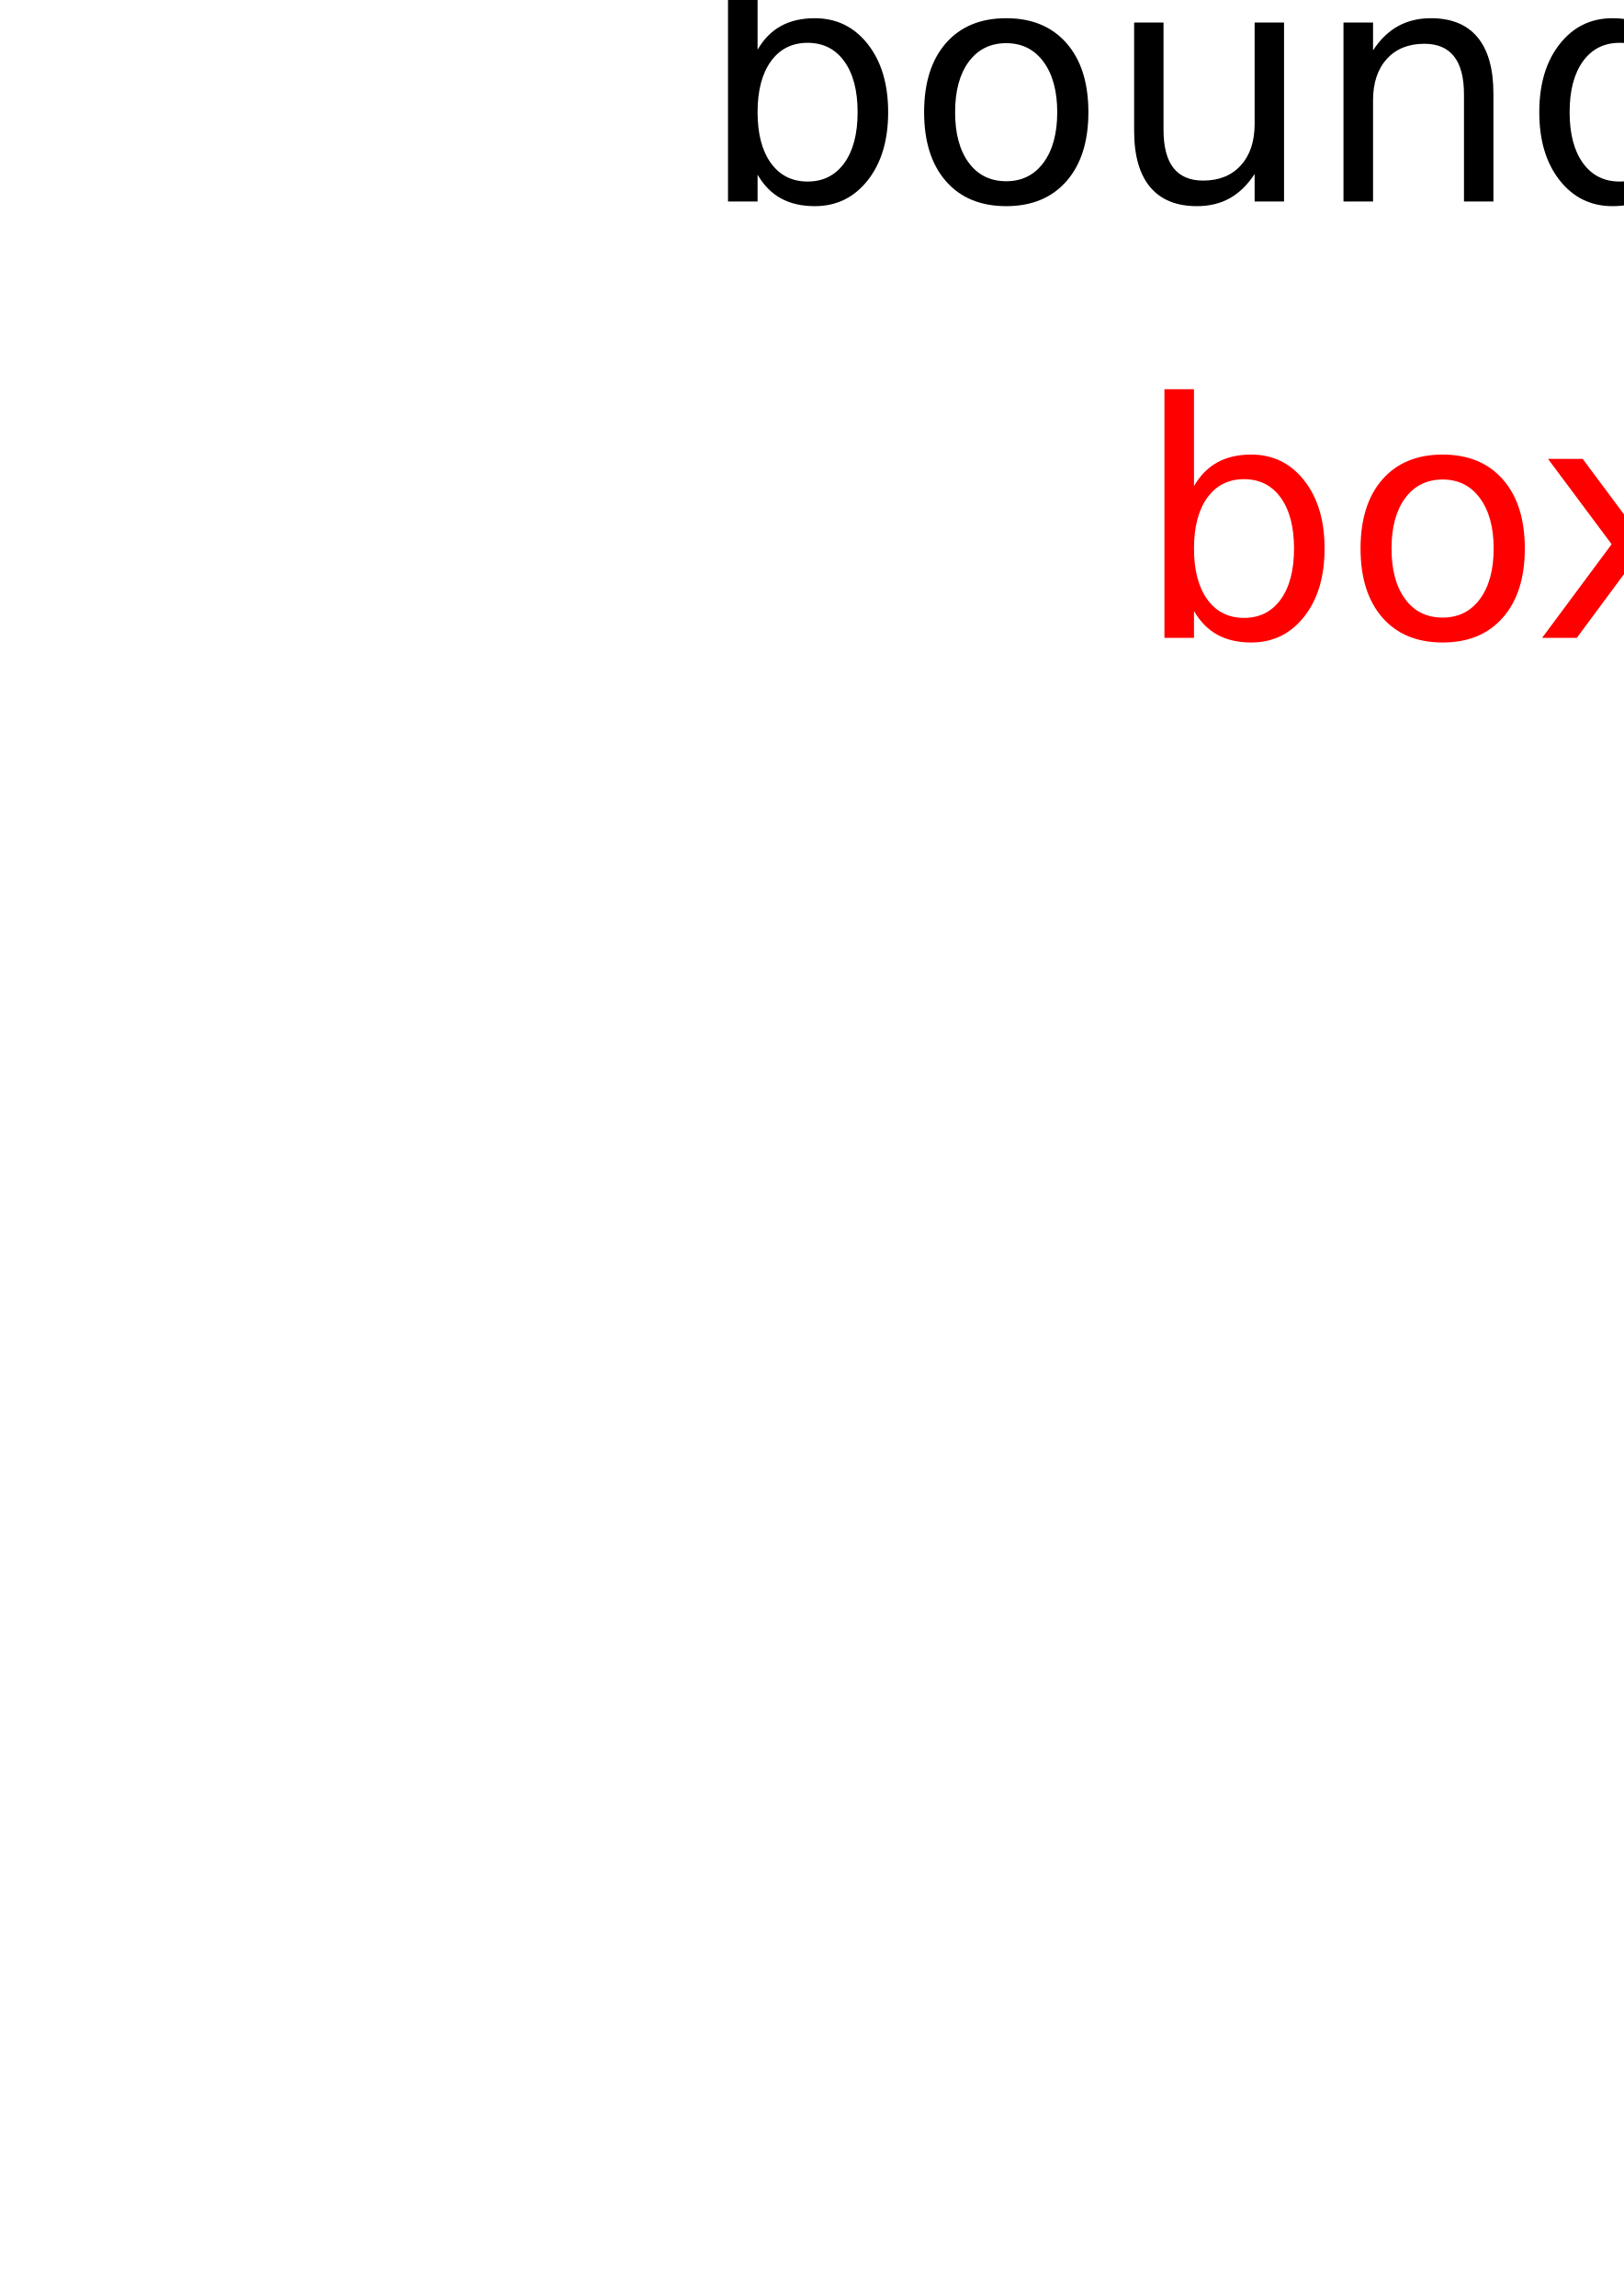
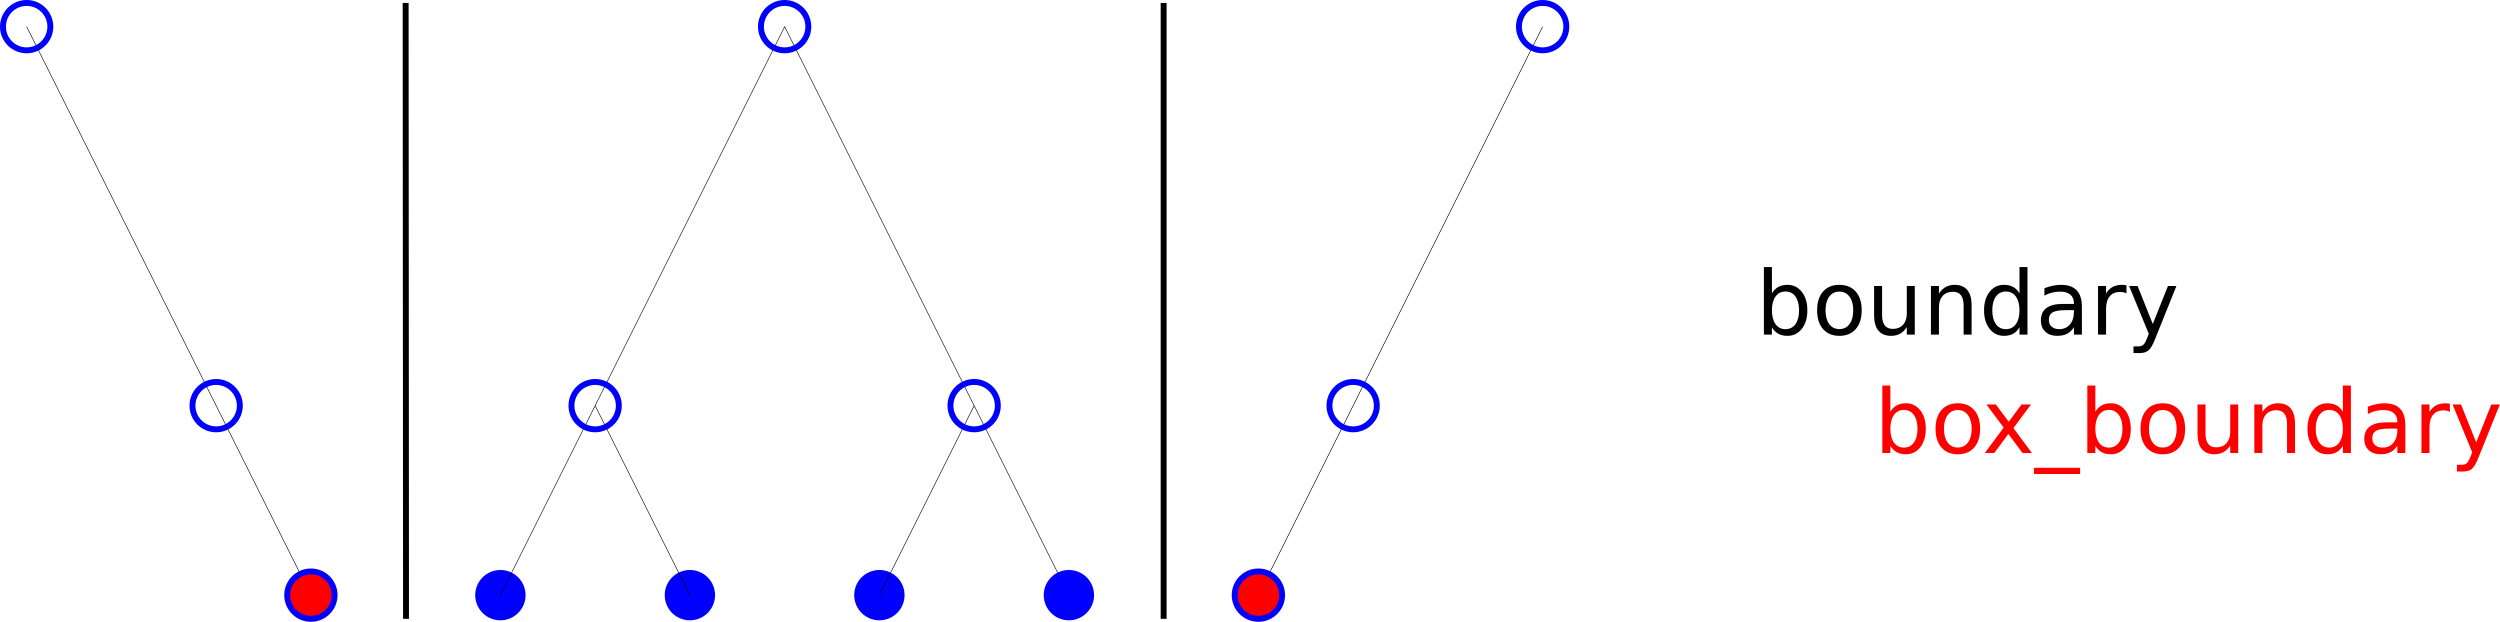
- <svg xmlns="http://www.w3.org/2000/svg" width="744.094" height="1052.362" id="svg2" version="1.1">
+ <svg xmlns="http://www.w3.org/2000/svg" width="4221.665" height="1050" id="svg2" version="1.1">
  <defs id="defs4" />
-   <g id="layer1">
-     <path style="fill:#0000ff;fill-opacity:1;stroke:#0000ff;stroke-width:5;stroke-linejoin:miter;stroke-miterlimit:4;stroke-opacity:1;stroke-dasharray:none;stroke-dashoffset:0" id="path2989" d="m 0,532.362 a 40,40 0 1 1 -80,0 40,40 0 1 1 80,0 z" transform="translate(-1760,0)" />
-     <path transform="translate(-1440,0)" style="fill:#0000ff;fill-opacity:1;stroke:#0000ff;stroke-width:5;stroke-linejoin:miter;stroke-miterlimit:4;stroke-opacity:1;stroke-dasharray:none;stroke-dashoffset:0" id="path2989-7" d="m 0,532.362 a 40,40 0 1 1 -80,0 40,40 0 1 1 80,0 z" />
-     <path transform="translate(-1120,0)" style="fill:#0000ff;fill-opacity:1;stroke:#0000ff;stroke-width:5;stroke-linejoin:miter;stroke-miterlimit:4;stroke-opacity:1;stroke-dasharray:none;stroke-dashoffset:0" id="path2989-7-9" d="m 0,532.362 a 40,40 0 1 1 -80,0 40,40 0 1 1 80,0 z" />
+   <g id="layer1" transform="translate(2645,472.6378)">
+     <path style="fill:#0000ff;fill-opacity:1;stroke:#0000ff;stroke-width:5;stroke-linejoin:miter;stroke-miterlimit:4;stroke-opacity:1;stroke-dasharray:none;stroke-dashoffset:0" id="path2989" d="m 0,532.362 c 0,22.091 -17.909,40 -40,40 -22.091,0 -40,-17.909 -40,-40 0,-22.091 17.909,-40 40,-40 22.091,0 40,17.909 40,40 z" transform="translate(-1760,0)" />
+     <path transform="translate(-1440,0)" style="fill:#0000ff;fill-opacity:1;stroke:#0000ff;stroke-width:5;stroke-linejoin:miter;stroke-miterlimit:4;stroke-opacity:1;stroke-dasharray:none;stroke-dashoffset:0" id="path2989-7" d="m 0,532.362 c 0,22.091 -17.909,40 -40,40 -22.091,0 -40,-17.909 -40,-40 0,-22.091 17.909,-40 40,-40 22.091,0 40,17.909 40,40 z" />
+     <path transform="translate(-1120,0)" style="fill:#0000ff;fill-opacity:1;stroke:#0000ff;stroke-width:5;stroke-linejoin:miter;stroke-miterlimit:4;stroke-opacity:1;stroke-dasharray:none;stroke-dashoffset:0" id="path2989-7-9" d="m 0,532.362 c 0,22.091 -17.909,40 -40,40 -22.091,0 -40,-17.909 -40,-40 0,-22.091 17.909,-40 40,-40 22.091,0 40,17.909 40,40 z" />
    <path style="fill:none;stroke:#000000;stroke-width:1px;stroke-linecap:butt;stroke-linejoin:miter;stroke-opacity:1" d="m -1640,212.362 160,320" id="path3181" />
    <path style="fill:none;stroke:#000000;stroke-width:1px;stroke-linecap:butt;stroke-linejoin:miter;stroke-opacity:1" d="m -1160,532.362 160,-320" id="path3183" />
    <path style="fill:none;stroke:#000000;stroke-width:1px;stroke-linecap:butt;stroke-linejoin:miter;stroke-opacity:1" d="m -1800,532.362 480,-960 480,960" id="path3161" />
-     <path transform="translate(-800,0)" style="fill:#0000ff;fill-opacity:1;stroke:#0000ff;stroke-width:5;stroke-linejoin:miter;stroke-miterlimit:4;stroke-opacity:1;stroke-dasharray:none;stroke-dashoffset:0" id="path2989-7-97" d="m 0,532.362 a 40,40 0 1 1 -80,0 40,40 0 1 1 80,0 z" />
-     <path transform="translate(-1600,-320)" style="fill:none;fill-opacity:1;stroke:#0000ff;stroke-width:10;stroke-linejoin:miter;stroke-miterlimit:4;stroke-opacity:1;stroke-dasharray:none;stroke-dashoffset:0" id="path2989-8" d="m 0,532.362 a 40,40 0 1 1 -80,0 40,40 0 1 1 80,0 z" />
-     <path transform="translate(-960,-320)" style="fill:none;fill-opacity:1;stroke:#0000ff;stroke-width:10;stroke-linejoin:miter;stroke-miterlimit:4;stroke-opacity:1;stroke-dasharray:none;stroke-dashoffset:0" id="path2989-0" d="m 0,532.362 a 40,40 0 1 1 -80,0 40,40 0 1 1 80,0 z" />
-     <path transform="translate(-1280,-960)" style="fill:none;stroke:#0000ff;stroke-width:10;stroke-linejoin:miter;stroke-miterlimit:4;stroke-opacity:1;stroke-dasharray:none;stroke-dashoffset:0" id="path2989-5" d="m 0,532.362 a 40,40 0 1 1 -80,0 40,40 0 1 1 80,0 z" />
+     <path transform="translate(-800,0)" style="fill:#0000ff;fill-opacity:1;stroke:#0000ff;stroke-width:5;stroke-linejoin:miter;stroke-miterlimit:4;stroke-opacity:1;stroke-dasharray:none;stroke-dashoffset:0" id="path2989-7-97" d="m 0,532.362 c 0,22.091 -17.909,40 -40,40 -22.091,0 -40,-17.909 -40,-40 0,-22.091 17.909,-40 40,-40 22.091,0 40,17.909 40,40 z" />
+     <path transform="translate(-1600,-320)" style="fill:none;stroke:#0000ff;stroke-width:10;stroke-linejoin:miter;stroke-miterlimit:4;stroke-opacity:1;stroke-dasharray:none;stroke-dashoffset:0" id="path2989-8" d="m 0,532.362 c 0,22.091 -17.909,40 -40,40 -22.091,0 -40,-17.909 -40,-40 0,-22.091 17.909,-40 40,-40 22.091,0 40,17.909 40,40 z" />
+     <path transform="translate(-960,-320)" style="fill:none;stroke:#0000ff;stroke-width:10;stroke-linejoin:miter;stroke-miterlimit:4;stroke-opacity:1;stroke-dasharray:none;stroke-dashoffset:0" id="path2989-0" d="m 0,532.362 c 0,22.091 -17.909,40 -40,40 -22.091,0 -40,-17.909 -40,-40 0,-22.091 17.909,-40 40,-40 22.091,0 40,17.909 40,40 z" />
+     <path transform="translate(-1280,-960)" style="fill:none;stroke:#0000ff;stroke-width:10;stroke-linejoin:miter;stroke-miterlimit:4;stroke-opacity:1;stroke-dasharray:none;stroke-dashoffset:0" id="path2989-5" d="m 0,532.362 c 0,22.091 -17.909,40 -40,40 -22.091,0 -40,-17.909 -40,-40 0,-22.091 17.909,-40 40,-40 22.091,0 40,17.909 40,40 z" />
    <path style="fill:none;stroke:#000000;stroke-width:10;stroke-linecap:butt;stroke-linejoin:miter;stroke-miterlimit:4;stroke-opacity:1;stroke-dasharray:none" d="m -1959.366,572.362 -0.634,-1040" id="path3185" />
    <path style="fill:none;stroke:#000000;stroke-width:10;stroke-linecap:butt;stroke-linejoin:miter;stroke-miterlimit:4;stroke-opacity:1;stroke-dasharray:none" d="m -680,572.362 0,-1040" id="path3185-0" />
    <path style="fill:none;stroke:#000000;stroke-width:1px;stroke-linecap:butt;stroke-linejoin:miter;stroke-opacity:1" d="m -520,532.362 480,-960" id="path3161-6" />
-     <path style="fill:#ff0000;stroke:#0000ff;stroke-width:10;stroke-linejoin:miter;stroke-miterlimit:4;stroke-opacity:1;stroke-dasharray:none;stroke-dashoffset:0;fill-opacity:1" id="path2989-01" d="m 0,532.362 a 40,40 0 1 1 -80,0 40,40 0 1 1 80,0 z" transform="translate(-480,0)" />
-     <path transform="translate(-320,-320)" style="fill:none;stroke:#0000ff;stroke-width:10;stroke-linejoin:miter;stroke-miterlimit:4;stroke-opacity:1;stroke-dasharray:none;stroke-dashoffset:0" id="path2989-8-2" d="m 0,532.362 a 40,40 0 1 1 -80,0 40,40 0 1 1 80,0 z" />
-     <path transform="translate(0,-960)" style="fill:none;stroke:#0000ff;stroke-width:10;stroke-linejoin:miter;stroke-miterlimit:4;stroke-opacity:1;stroke-dasharray:none;stroke-dashoffset:0" id="path2989-5-1" d="m 0,532.362 a 40,40 0 1 1 -80,0 40,40 0 1 1 80,0 z" />
+     <path style="fill:#ff0000;fill-opacity:1;stroke:#0000ff;stroke-width:10;stroke-linejoin:miter;stroke-miterlimit:4;stroke-opacity:1;stroke-dasharray:none;stroke-dashoffset:0" id="path2989-01" d="m 0,532.362 c 0,22.091 -17.909,40 -40,40 -22.091,0 -40,-17.909 -40,-40 0,-22.091 17.909,-40 40,-40 22.091,0 40,17.909 40,40 z" transform="translate(-480,0)" />
+     <path transform="translate(-320,-320)" style="fill:none;stroke:#0000ff;stroke-width:10;stroke-linejoin:miter;stroke-miterlimit:4;stroke-opacity:1;stroke-dasharray:none;stroke-dashoffset:0" id="path2989-8-2" d="m 0,532.362 c 0,22.091 -17.909,40 -40,40 -22.091,0 -40,-17.909 -40,-40 0,-22.091 17.909,-40 40,-40 22.091,0 40,17.909 40,40 z" />
+     <path transform="translate(0,-960)" style="fill:none;stroke:#0000ff;stroke-width:10;stroke-linejoin:miter;stroke-miterlimit:4;stroke-opacity:1;stroke-dasharray:none;stroke-dashoffset:0" id="path2989-5-1" d="m 0,532.362 c 0,22.091 -17.909,40 -40,40 -22.091,0 -40,-17.909 -40,-40 0,-22.091 17.909,-40 40,-40 22.091,0 40,17.909 40,40 z" />
    <path style="fill:none;stroke:#000000;stroke-width:1px;stroke-linecap:butt;stroke-linejoin:miter;stroke-opacity:1" d="m -2600,-427.638 480,960" id="path3161-8" />
-     <path transform="translate(-2080,0)" style="fill:#ff0000;stroke:#0000ff;stroke-width:10;stroke-linejoin:miter;stroke-miterlimit:4;stroke-opacity:1;stroke-dasharray:none;stroke-dashoffset:0;fill-opacity:1" id="path2989-7-97-0" d="m 0,532.362 a 40,40 0 1 1 -80,0 40,40 0 1 1 80,0 z" />
-     <path transform="translate(-2240,-320)" style="fill:none;stroke:#0000ff;stroke-width:10;stroke-linejoin:miter;stroke-miterlimit:4;stroke-opacity:1;stroke-dasharray:none;stroke-dashoffset:0" id="path2989-0-2" d="m 0,532.362 a 40,40 0 1 1 -80,0 40,40 0 1 1 80,0 z" />
-     <path transform="translate(-2560,-960)" style="fill:none;stroke:#0000ff;stroke-width:10;stroke-linejoin:miter;stroke-miterlimit:4;stroke-opacity:1;stroke-dasharray:none;stroke-dashoffset:0" id="path2989-5-19" d="m 0,532.362 a 40,40 0 1 1 -80,0 40,40 0 1 1 80,0 z" />
+     <path transform="translate(-2080,0)" style="fill:#ff0000;fill-opacity:1;stroke:#0000ff;stroke-width:10;stroke-linejoin:miter;stroke-miterlimit:4;stroke-opacity:1;stroke-dasharray:none;stroke-dashoffset:0" id="path2989-7-97-0" d="m 0,532.362 c 0,22.091 -17.909,40 -40,40 -22.091,0 -40,-17.909 -40,-40 0,-22.091 17.909,-40 40,-40 22.091,0 40,17.909 40,40 z" />
+     <path transform="translate(-2240,-320)" style="fill:none;stroke:#0000ff;stroke-width:10;stroke-linejoin:miter;stroke-miterlimit:4;stroke-opacity:1;stroke-dasharray:none;stroke-dashoffset:0" id="path2989-0-2" d="m 0,532.362 c 0,22.091 -17.909,40 -40,40 -22.091,0 -40,-17.909 -40,-40 0,-22.091 17.909,-40 40,-40 22.091,0 40,17.909 40,40 z" />
+     <path transform="translate(-2560,-960)" style="fill:none;stroke:#0000ff;stroke-width:10;stroke-linejoin:miter;stroke-miterlimit:4;stroke-opacity:1;stroke-dasharray:none;stroke-dashoffset:0" id="path2989-5-19" d="m 0,532.362 c 0,22.091 -17.909,40 -40,40 -22.091,0 -40,-17.909 -40,-40 0,-22.091 17.909,-40 40,-40 22.091,0 40,17.909 40,40 z" />
    <text xml:space="preserve" style="font-size:150px;font-style:normal;font-weight:normal;line-height:125%;letter-spacing:0px;word-spacing:0px;fill:#000000;fill-opacity:1;stroke:none;font-family:Bitstream Vera Sans" x="320" y="92.362" id="text4175">
      <tspan id="tspan4177" x="320" y="92.362">boundary</tspan>
    </text>
-     <text xml:space="preserve" style="font-size:150px;font-style:normal;font-weight:normal;line-height:125%;letter-spacing:0px;word-spacing:0px;fill:#ff0000;fill-opacity:1;stroke:none;font-family:Bitstream Vera Sans;stroke-opacity:1" x="520" y="292.362" id="text4175-5">
+     <text xml:space="preserve" style="font-size:150px;font-style:normal;font-weight:normal;line-height:125%;letter-spacing:0px;word-spacing:0px;fill:#ff0000;fill-opacity:1;stroke:none;font-family:Bitstream Vera Sans" x="520" y="292.362" id="text4175-5">
      <tspan id="tspan4177-8" x="520" y="292.362">box_boundary</tspan>
    </text>
  </g>
</svg>
